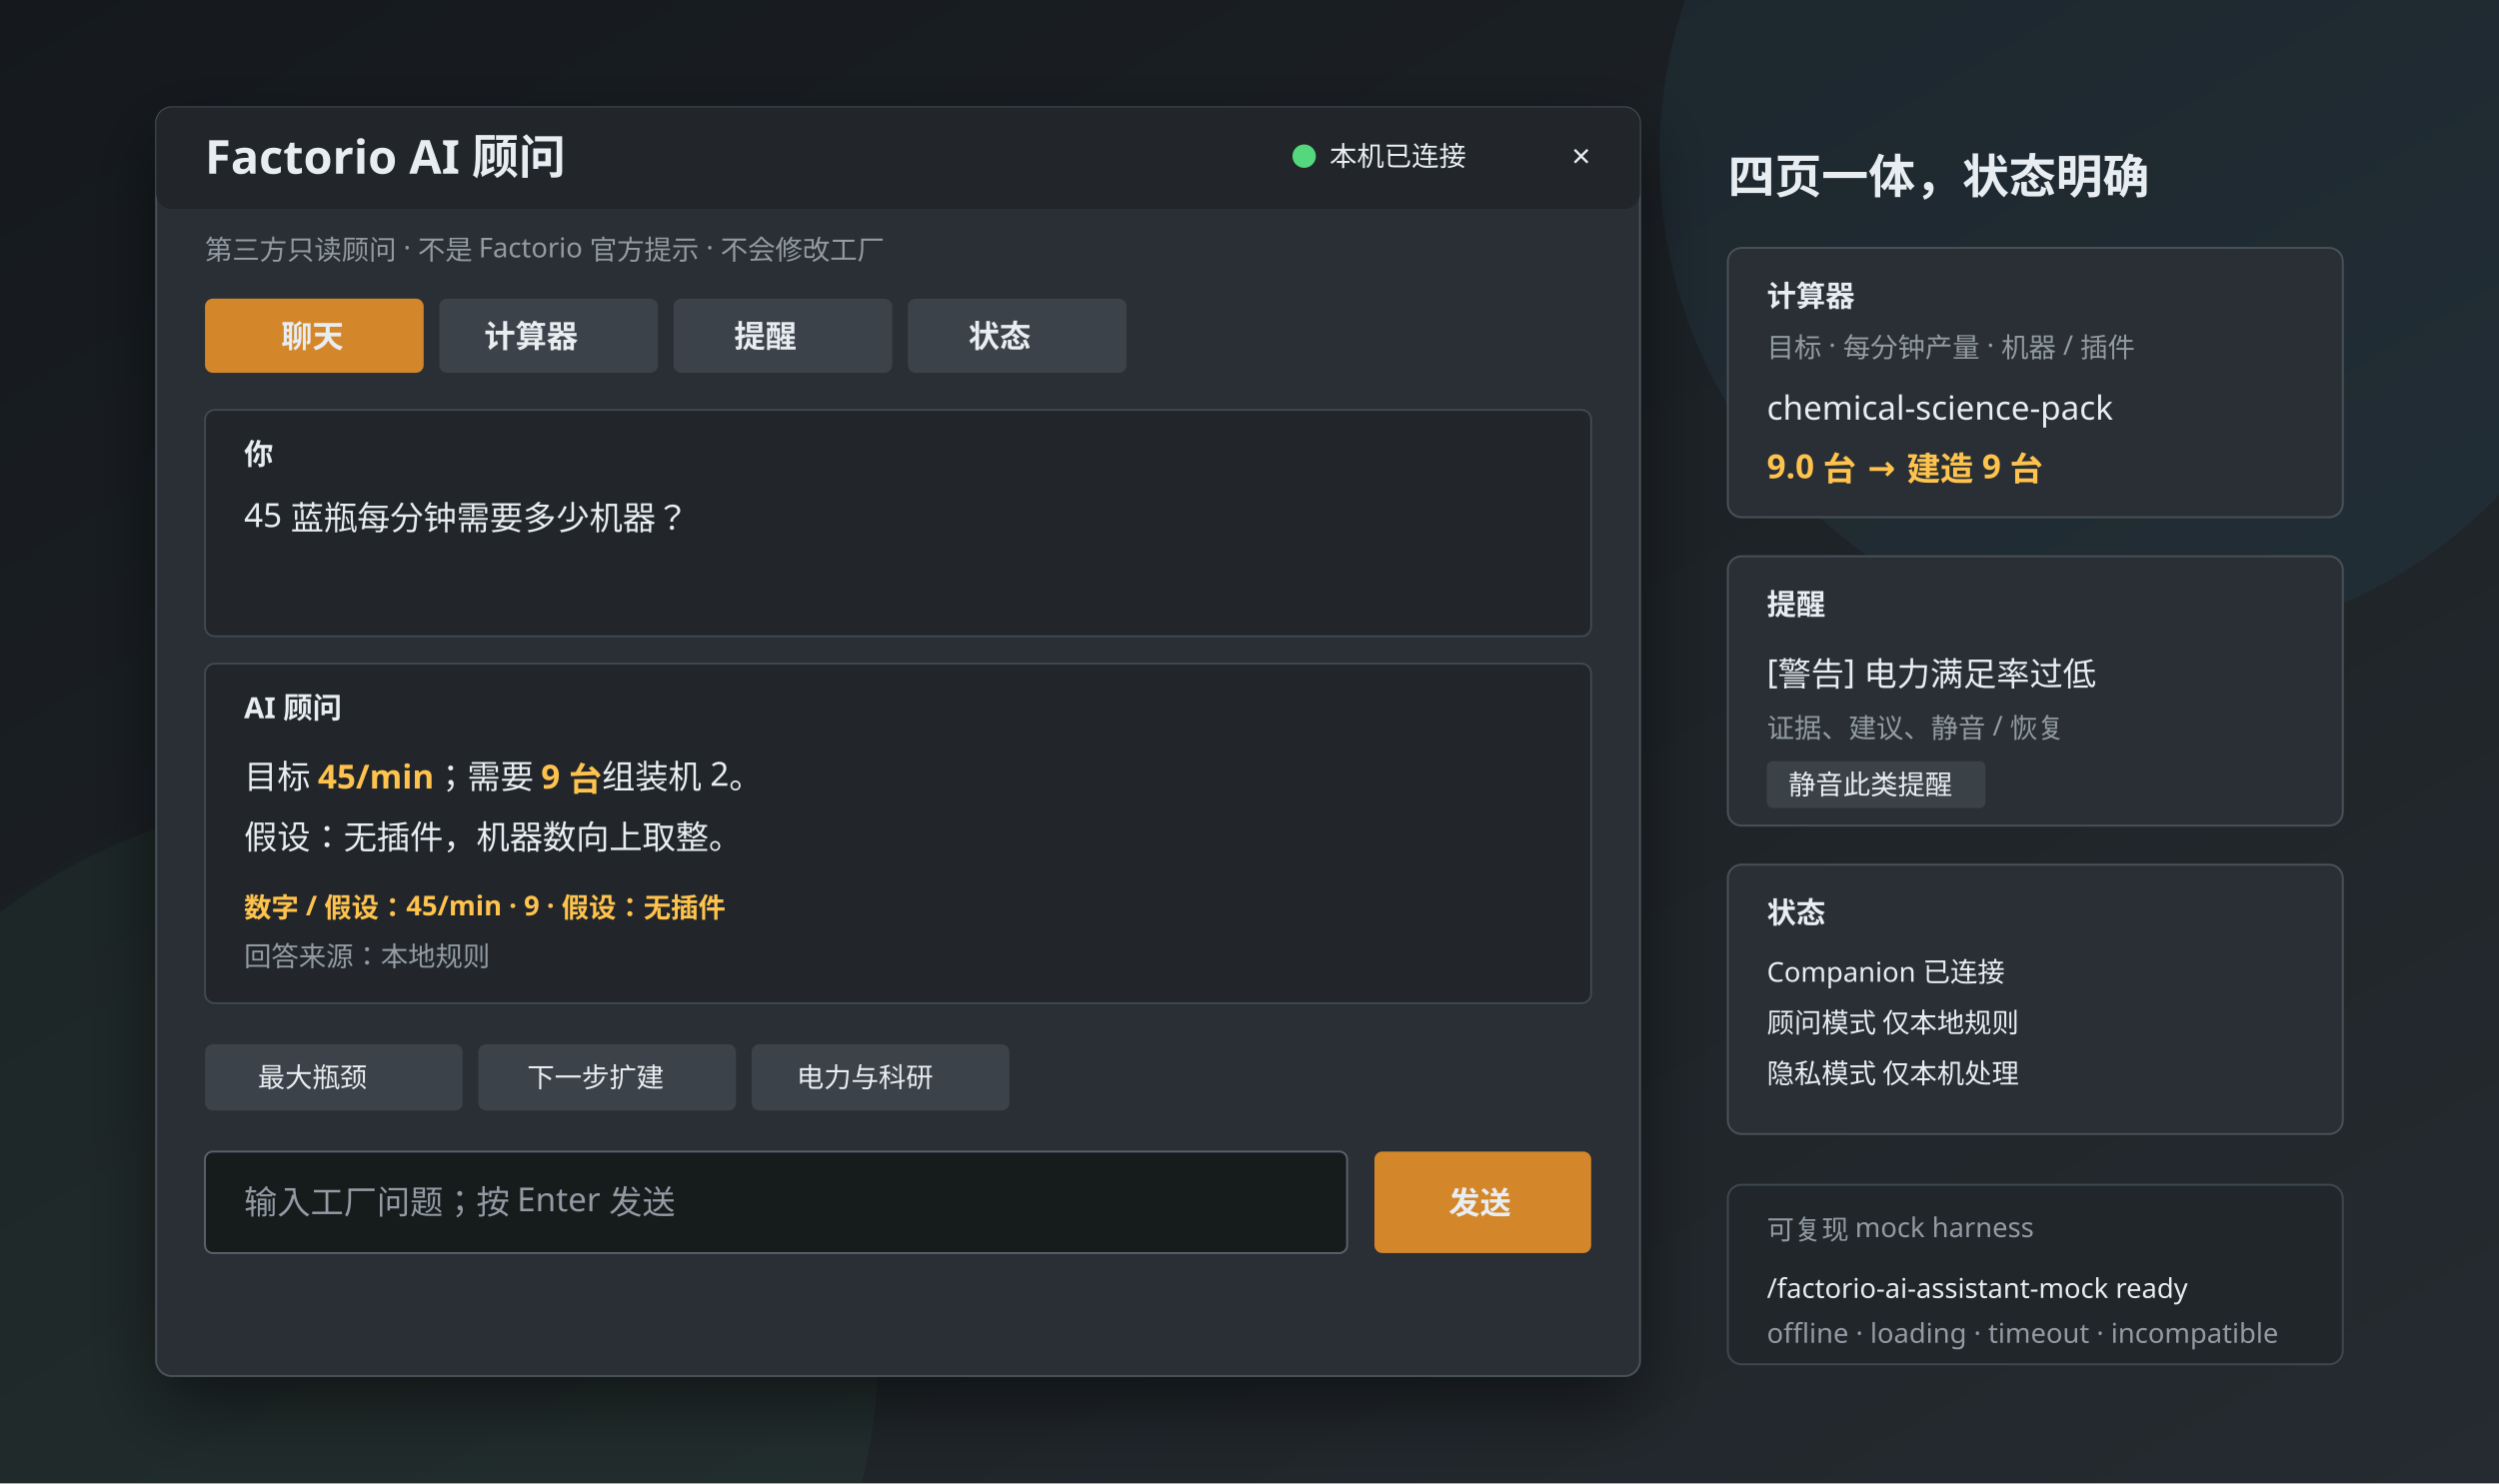
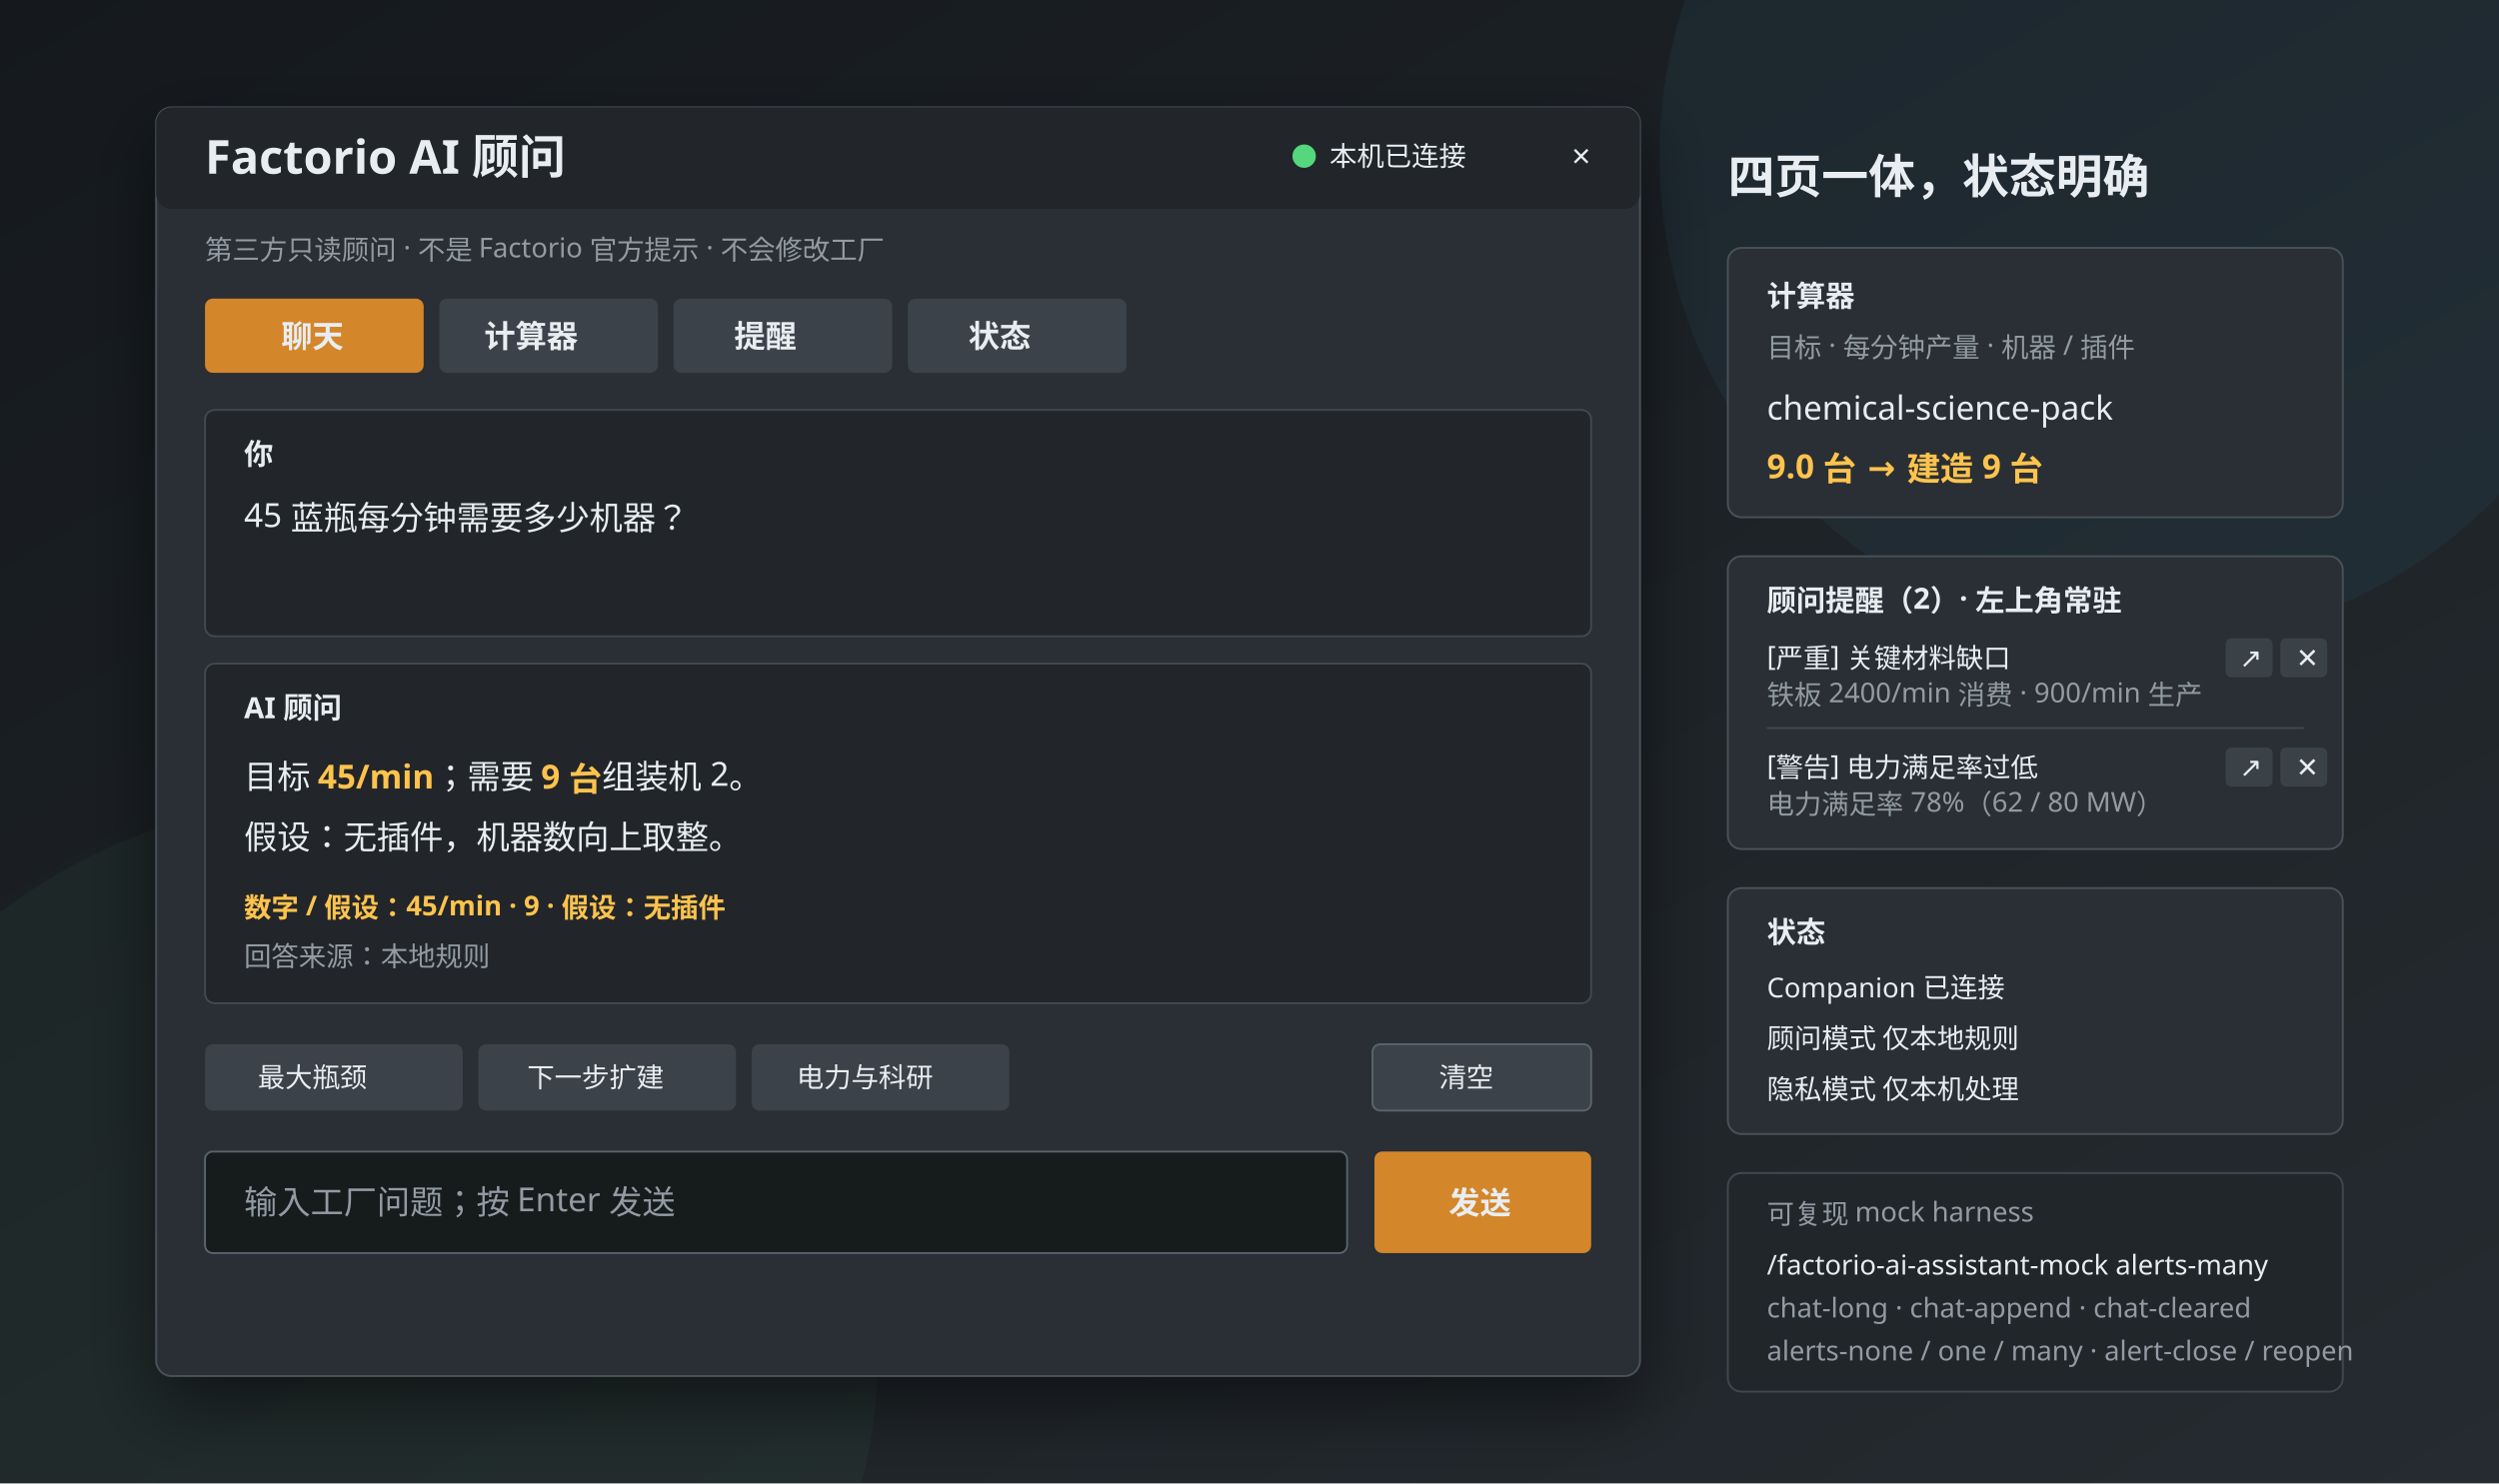
<svg xmlns="http://www.w3.org/2000/svg" width="1280" height="760" viewBox="0 0 1280 760">
  <defs>
    <linearGradient id="background" x1="0" y1="0" x2="1" y2="1">
      <stop offset="0" stop-color="#15191d" />
      <stop offset="1" stop-color="#252b30" />
    </linearGradient>
    <filter id="shadow" x="-20%" y="-20%" width="140%" height="140%">
      <feDropShadow dx="0" dy="14" stdDeviation="18" flood-color="#000" flood-opacity=".5" />
    </filter>
    <style>
      .text { font-family: "Noto Sans SC", "Microsoft YaHei", sans-serif; fill: #e8edf1; }
      .muted { fill: #929ba3; }
      .small { font-size: 14px; }
      .body { font-size: 17px; }
      .label { font-size: 15px; font-weight: 700; }
      .title { font-size: 24px; font-weight: 700; }
      .tab { font-size: 16px; font-weight: 700; }
      .number { fill: #ffc34d; font-weight: 700; }
    </style>
  </defs>
  <rect width="1280" height="760" fill="url(#background)" />
  <circle cx="1100" cy="80" r="250" fill="#3789b8" opacity=".08" />
  <circle cx="170" cy="690" r="280" fill="#58a86a" opacity=".06" />
  <g filter="url(#shadow)">
    <rect x="80" y="55" width="760" height="650" rx="8" fill="#292f34" stroke="#495158" />
    <rect x="80" y="55" width="760" height="52" rx="8" fill="#202529" />
    <text class="text title" x="105" y="89">Factorio AI 顾问</text>
    <circle cx="668" cy="80" r="6" fill="#55d77d" />
    <text class="text small" x="681" y="85" fill="#55d77d">本机已连接</text>
    <text class="text body" x="805" y="86">×</text>
    <text class="text small muted" x="105" y="133">第三方只读顾问 · 不是 Factorio 官方提示 · 不会修改工厂</text>
    <g transform="translate(105 153)">
      <rect width="112" height="38" rx="4" fill="#d48629" />
      <text class="text tab" x="39" y="25">聊天</text>
      <rect x="120" width="112" height="38" rx="4" fill="#3a4248" />
      <text class="text tab" x="143" y="25">计算器</text>
      <rect x="240" width="112" height="38" rx="4" fill="#3a4248" />
      <text class="text tab" x="271" y="25">提醒</text>
      <rect x="360" width="112" height="38" rx="4" fill="#3a4248" />
      <text class="text tab" x="391" y="25">状态</text>
    </g>
    <rect x="105" y="210" width="710" height="116" rx="5" fill="#20262a" stroke="#3f484f" />
    <text class="text label" x="125" y="238" fill="#69df8d">你</text>
    <text class="text body" x="125" y="270">45 蓝瓶每分钟需要多少机器？</text>
    <rect x="105" y="340" width="710" height="174" rx="5" fill="#20262a" stroke="#3f484f" />
    <text class="text label" x="125" y="368" fill="#63bfe8">AI 顾问</text>
    <text class="text body" x="125" y="404">目标 <tspan class="number">45/min</tspan>；需要 <tspan class="number">9 台</tspan>组装机 2。</text>
    <text class="text body" x="125" y="435">假设：无插件，机器数向上取整。</text>
    <text class="text small number" x="125" y="470">数字 / 假设：45/min · 9 · 假设：无插件</text>
    <text class="text small muted" x="125" y="495">回答来源：本地规则</text>
    <g transform="translate(105 535)">
      <rect width="132" height="34" rx="4" fill="#3a4248" />
      <text class="text small" x="27" y="22">最大瓶颈</text>
      <rect x="140" width="132" height="34" rx="4" fill="#3a4248" />
      <text class="text small" x="165" y="22">下一步扩建</text>
      <rect x="280" width="132" height="34" rx="4" fill="#3a4248" />
      <text class="text small" x="303" y="22">电力与科研</text>
+       <rect x="598" width="112" height="34" rx="4" fill="#3a4248" stroke="#59636b" />
+       <text class="text small" x="632" y="22">清空</text>
    </g>
    <rect x="105" y="590" width="585" height="52" rx="4" fill="#151a1d" stroke="#59636b" />
    <text class="text body muted" x="125" y="622">输入工厂问题；按 Enter 发送</text>
    <rect x="704" y="590" width="111" height="52" rx="4" fill="#d48629" />
    <text class="text tab" x="742" y="622">发送</text>
  </g>
  <g transform="translate(885 75)">
    <text class="text title" x="0" y="24">四页一体，状态明确</text>
    <rect x="0" y="52" width="315" height="138" rx="7" fill="#292f34" stroke="#495158" />
    <text class="text label" x="20" y="82" fill="#ffc34d">计算器</text>
    <text class="text small muted" x="20" y="108">目标  ·  每分钟产量  ·  机器 / 插件</text>
    <text class="text body" x="20" y="140">chemical-science-pack</text>
    <text class="text body number" x="20" y="170">9.0 台 → 建造 9 台</text>
-     <rect x="0" y="210" width="315" height="138" rx="7" fill="#292f34" stroke="#495158" />
-     <text class="text label" x="20" y="240" fill="#ffb33f">提醒</text>
-     <text class="text body" x="20" y="275">[警告] 电力满足率过低</text>
-     <text class="text small muted" x="20" y="303">证据、建议、静音 / 恢复</text>
-     <rect x="20" y="315" width="112" height="24" rx="3" fill="#3a4248" />
-     <text class="text small" x="31" y="332">静音此类提醒</text>
-     <rect x="0" y="368" width="315" height="138" rx="7" fill="#292f34" stroke="#495158" />
-     <text class="text label" x="20" y="398" fill="#63bfe8">状态</text>
-     <text class="text small" x="20" y="428">Companion     已连接</text>
-     <text class="text small" x="20" y="454">顾问模式       仅本地规则</text>
-     <text class="text small" x="20" y="480">隐私模式       仅本机处理</text>
-     <rect x="0" y="532" width="315" height="92" rx="7" fill="#20262a" stroke="#3f484f" />
-     <text class="text small muted" x="20" y="560">可复现 mock harness</text>
-     <text class="text small" x="20" y="590">/factorio-ai-assistant-mock ready</text>
-     <text class="text small muted" x="20" y="613">offline · loading · timeout · incompatible</text>
+     <rect x="0" y="210" width="315" height="150" rx="7" fill="#292f34" stroke="#495158" />
+     <text class="text label" x="20" y="238" fill="#ffb33f">顾问提醒（2）· 左上角常驻</text>
+     <text class="text small" x="20" y="266" fill="#ff5a4d">[严重] 关键材料缺口</text>
+     <text class="text small muted" x="20" y="286">铁板 2400/min 消费 · 900/min 生产</text>
+     <rect x="255" y="252" width="24" height="20" rx="3" fill="#3a4248" />
+     <text class="text small" x="262" y="267" fill="#c8d0d6">↗</text>
+     <rect x="283" y="252" width="24" height="20" rx="3" fill="#3a4248" />
+     <text class="text small" x="291" y="267" fill="#c8d0d6">✕</text>
+     <line x1="20" y1="298" x2="295" y2="298" stroke="#3f484f" />
+     <text class="text small" x="20" y="322" fill="#ffb33f">[警告] 电力满足率过低</text>
+     <text class="text small muted" x="20" y="342">电力满足率 78%（62 / 80 MW）</text>
+     <rect x="255" y="308" width="24" height="20" rx="3" fill="#3a4248" />
+     <text class="text small" x="262" y="323" fill="#c8d0d6">↗</text>
+     <rect x="283" y="308" width="24" height="20" rx="3" fill="#3a4248" />
+     <text class="text small" x="291" y="323" fill="#c8d0d6">✕</text>
+     <rect x="0" y="380" width="315" height="126" rx="7" fill="#292f34" stroke="#495158" />
+     <text class="text label" x="20" y="408" fill="#63bfe8">状态</text>
+     <text class="text small" x="20" y="436">Companion     已连接</text>
+     <text class="text small" x="20" y="462">顾问模式       仅本地规则</text>
+     <text class="text small" x="20" y="488">隐私模式       仅本机处理</text>
+     <rect x="0" y="526" width="315" height="112" rx="7" fill="#20262a" stroke="#3f484f" />
+     <text class="text small muted" x="20" y="552">可复现 mock harness</text>
+     <text class="text small" x="20" y="578">/factorio-ai-assistant-mock alerts-many</text>
+     <text class="text small muted" x="20" y="600">chat-long · chat-append · chat-cleared</text>
+     <text class="text small muted" x="20" y="622">alerts-none / one / many · alert-close / reopen</text>
  </g>
</svg>
